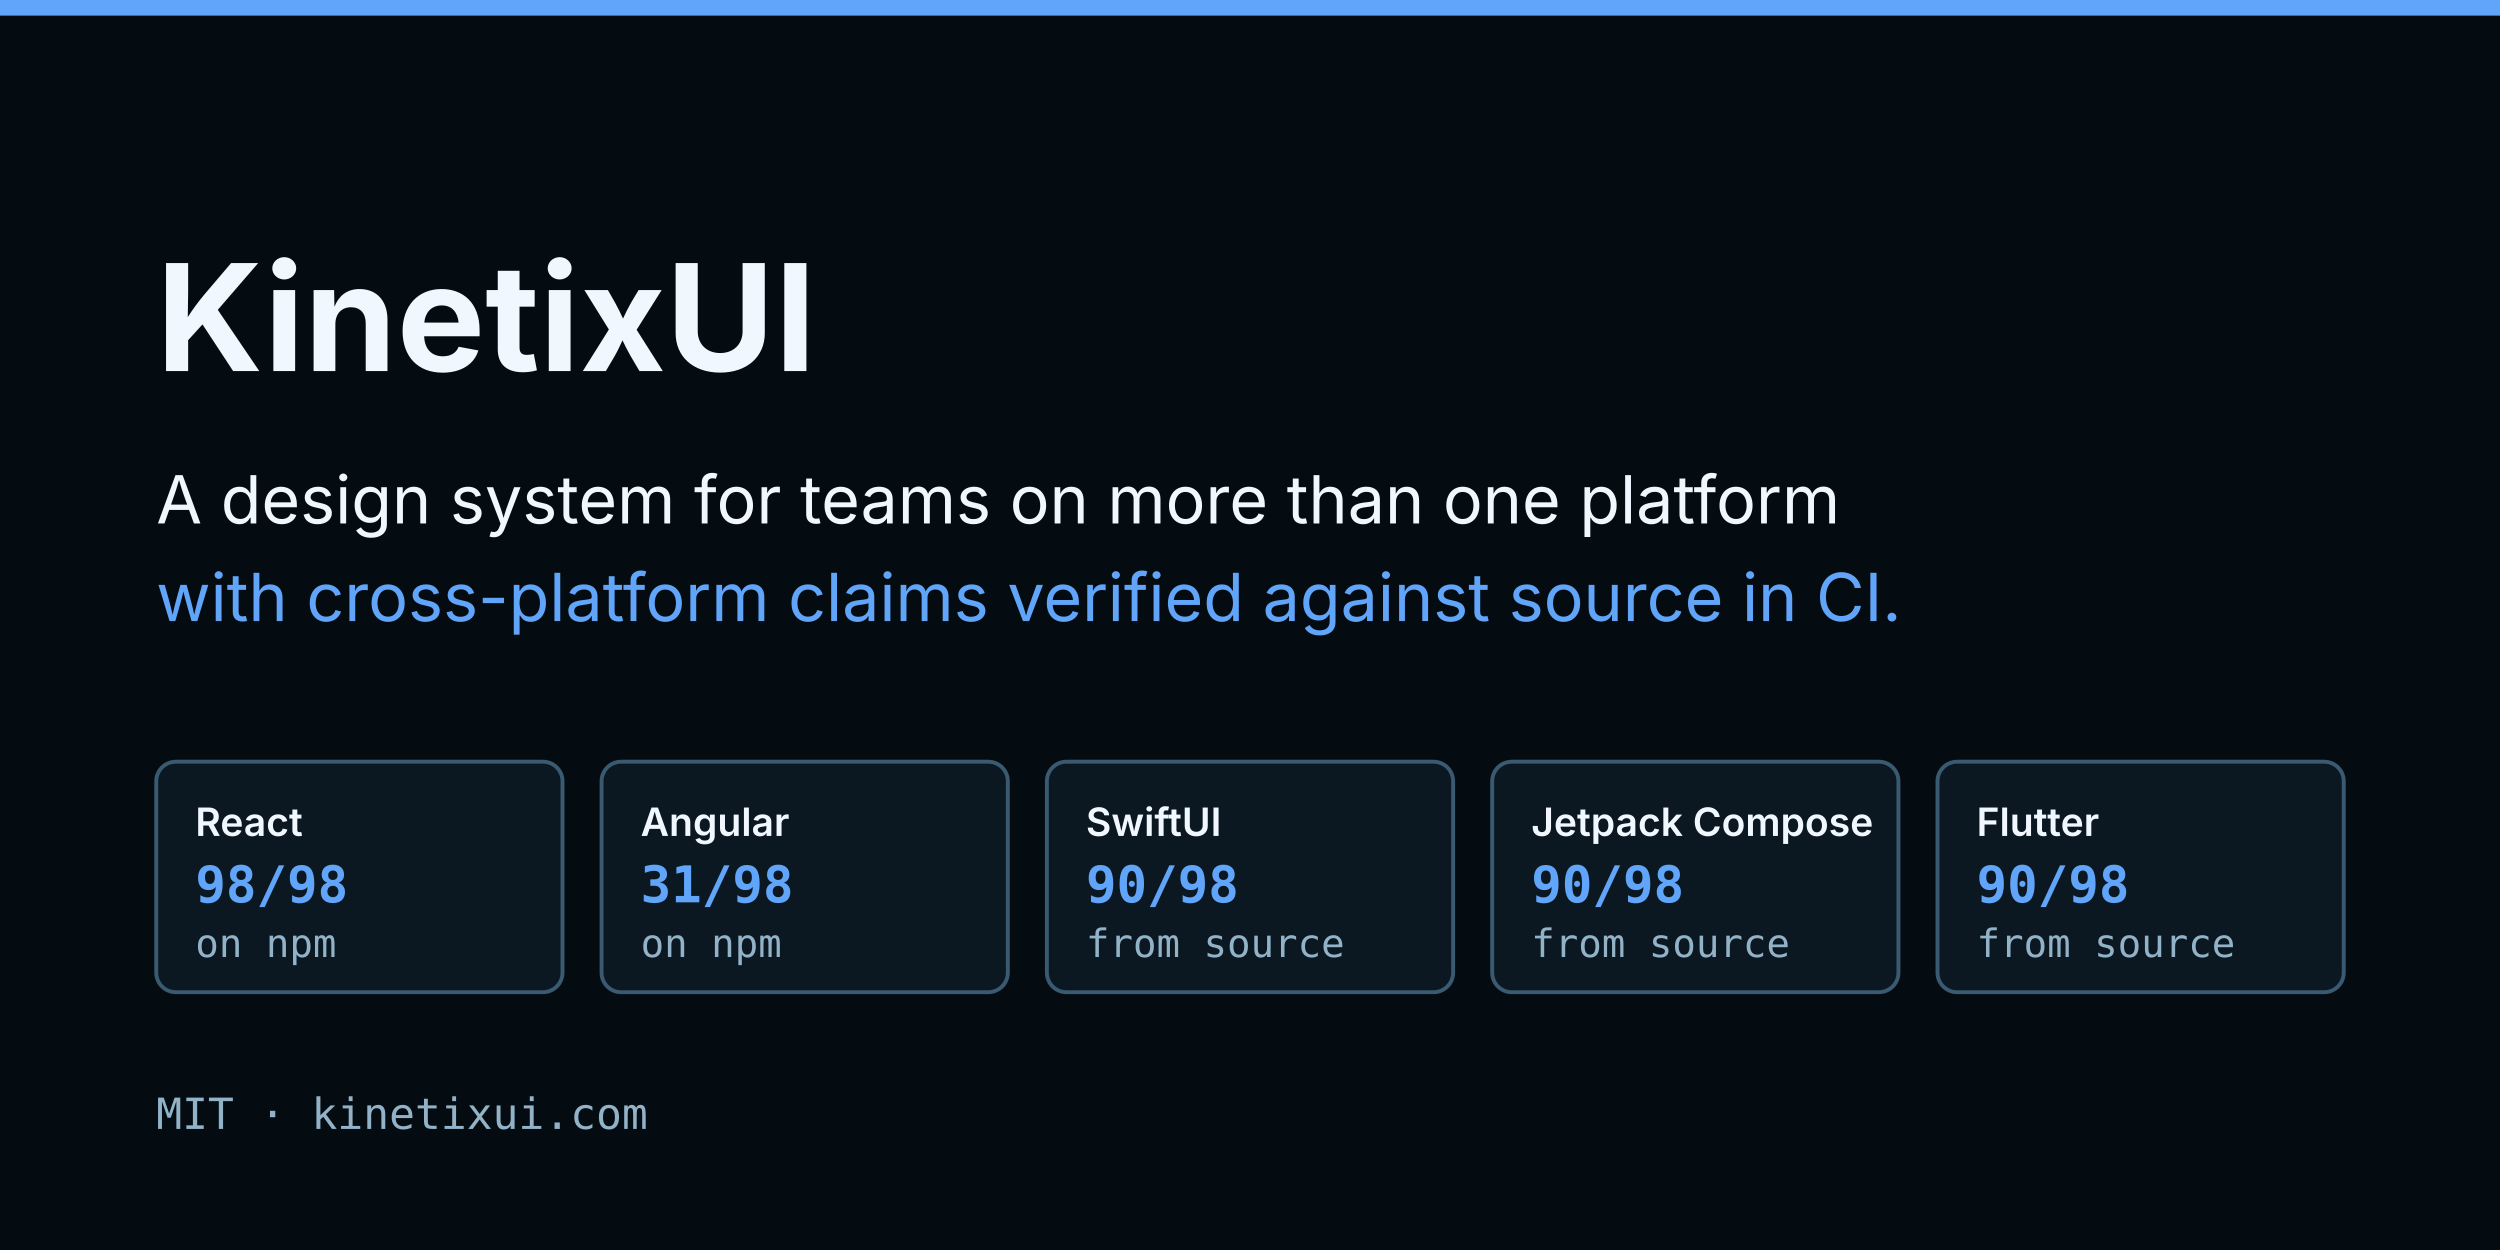
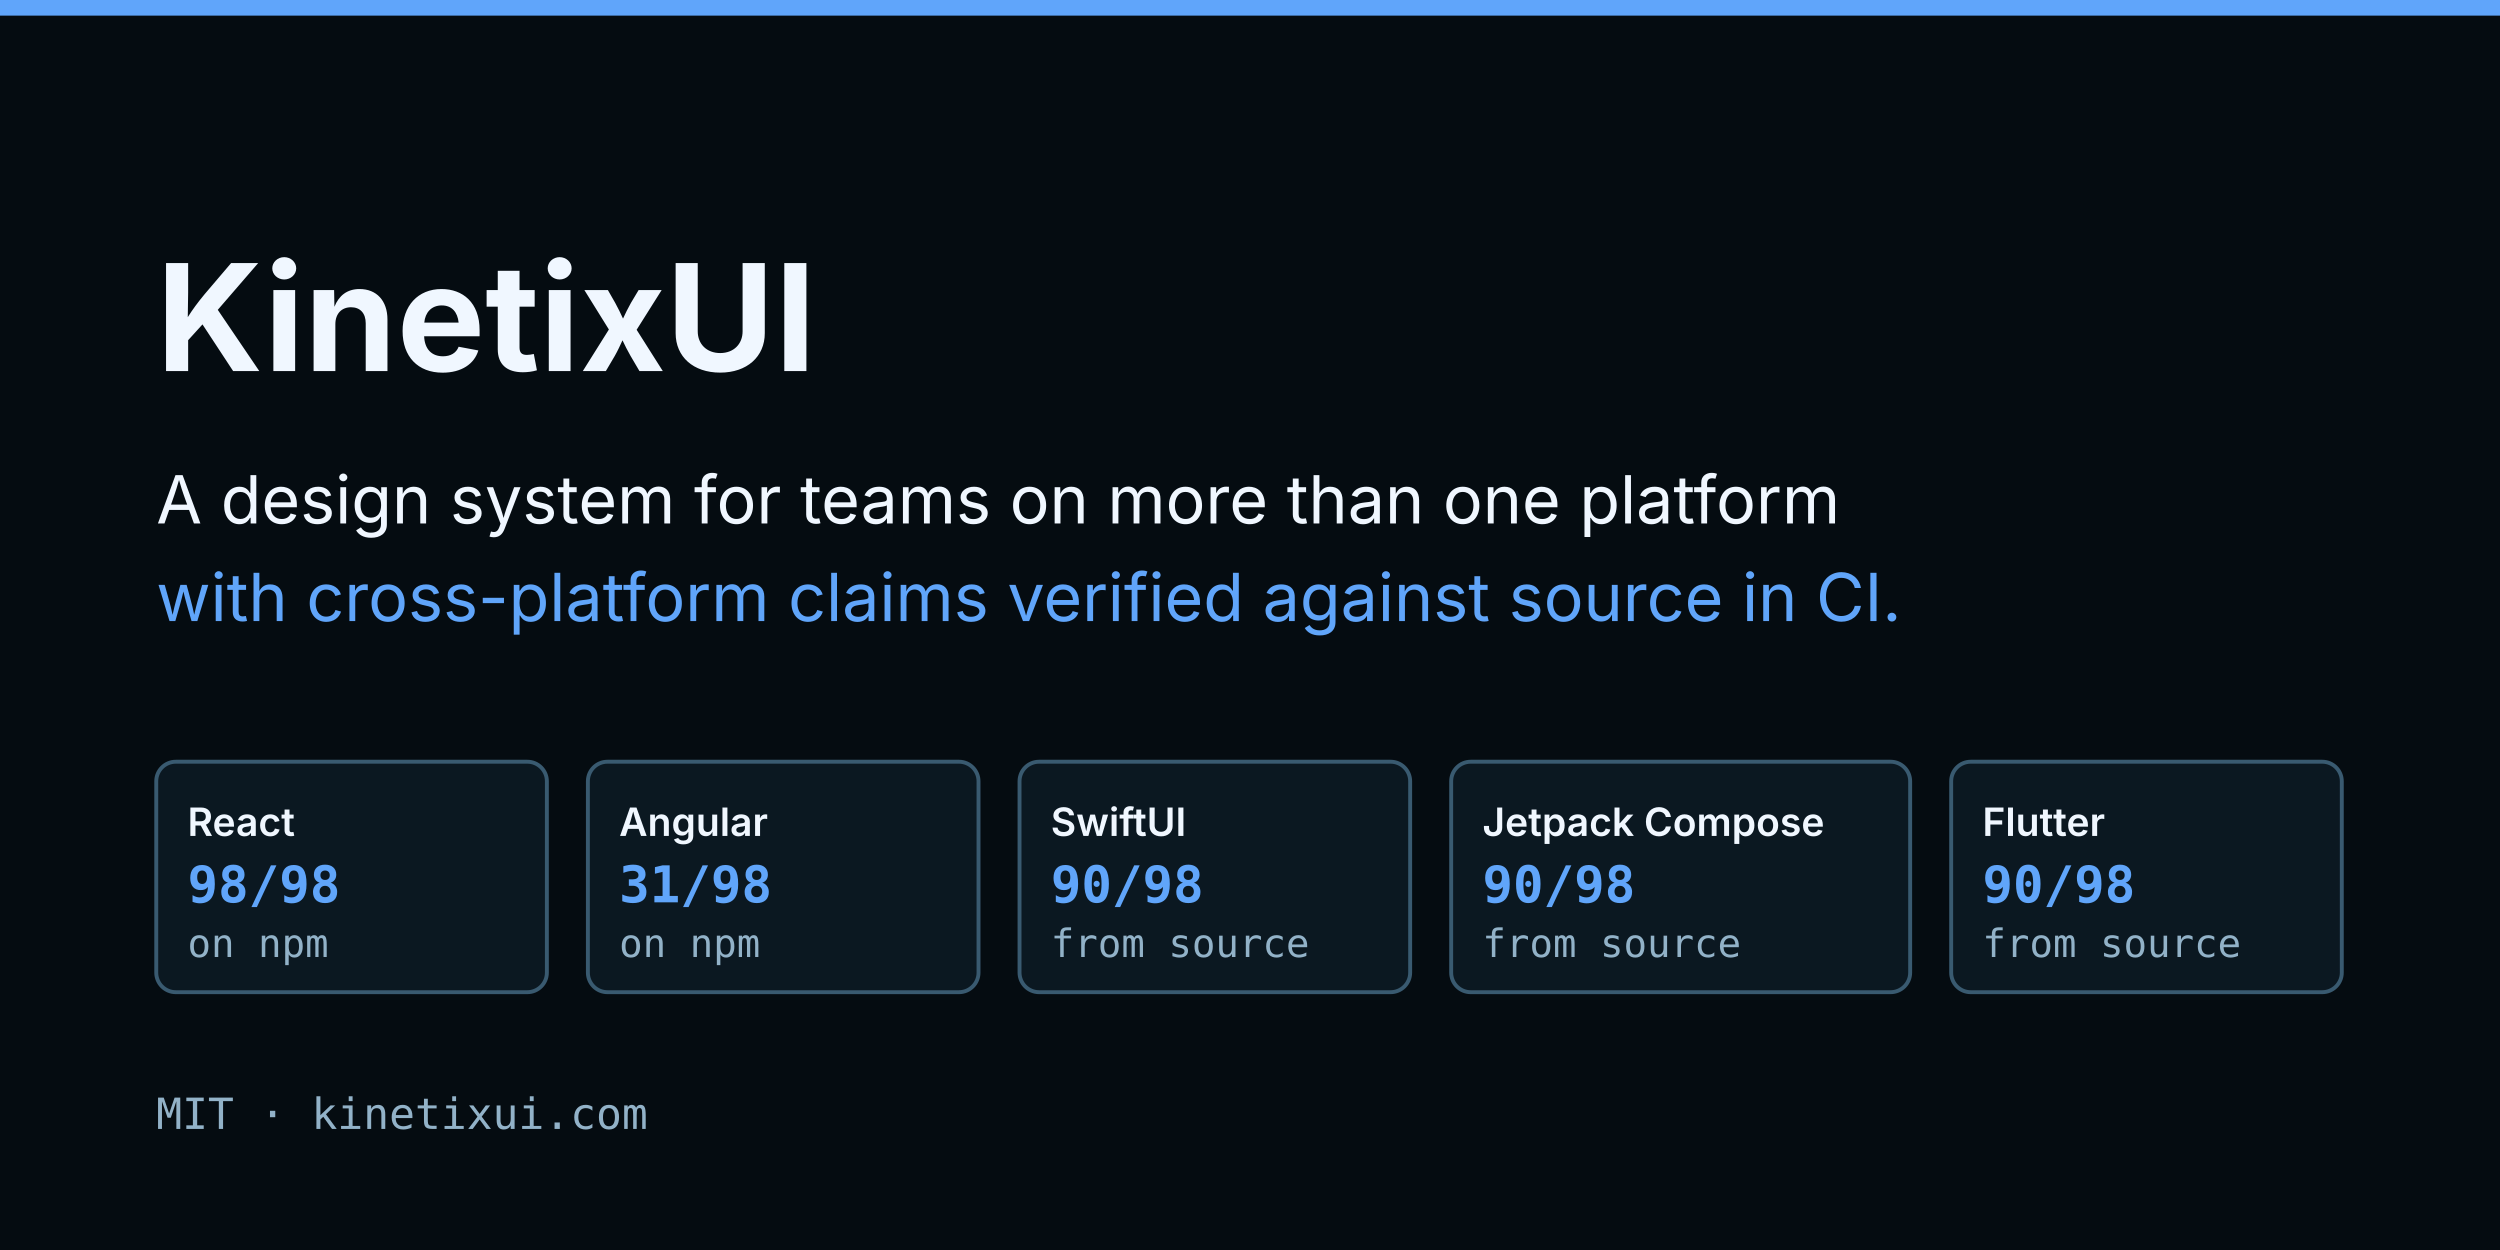
<svg xmlns="http://www.w3.org/2000/svg" width="1280" height="640" viewBox="0 0 1280 640" font-family="Inter, ui-sans-serif, system-ui, sans-serif">
  <rect width="1280" height="640" fill="#050c11" />
  <rect x="0" y="0" width="1280" height="8" fill="#60a5fa" />
  <text x="80" y="190" font-size="76" font-weight="700" fill="#f0f7ff" font-family="Inter, ui-sans-serif, system-ui, sans-serif" text-anchor="start" opacity="1">KinetixUI</text>
  <text x="80" y="268" font-size="34" font-weight="400" fill="#f0f7ff" font-family="Inter, ui-sans-serif, system-ui, sans-serif" text-anchor="start" opacity="1">A design system for teams on more than one platform</text>
  <text x="80" y="318" font-size="34" font-weight="400" fill="#60a5fa" font-family="Inter, ui-sans-serif, system-ui, sans-serif" text-anchor="start" opacity="1">with cross-platform claims verified against source in CI.</text>
-   <rect x="80" y="390" width="208" height="118" rx="10" fill="#0b1821" stroke="#395a70" stroke-width="2" opacity="1" />
-   <text x="100" y="428" font-size="20" font-weight="600" fill="#f0f7ff" font-family="Inter, ui-sans-serif, system-ui, sans-serif" text-anchor="start" opacity="1">React</text>
-   <text x="100" y="462" font-size="26" font-weight="700" fill="#60a5fa" font-family="ui-monospace, SFMono-Regular, Menlo, monospace" text-anchor="start" opacity="1">98/98</text>
-   <text x="100" y="490" font-size="20" font-weight="400" fill="#92b2c8" font-family="ui-monospace, SFMono-Regular, Menlo, monospace" text-anchor="start" opacity="1">on npm</text>
-   <rect x="308" y="390" width="208" height="118" rx="10" fill="#0b1821" stroke="#395a70" stroke-width="2" opacity="1" />
-   <text x="328" y="428" font-size="20" font-weight="600" fill="#f0f7ff" font-family="Inter, ui-sans-serif, system-ui, sans-serif" text-anchor="start" opacity="1">Angular</text>
-   <text x="328" y="462" font-size="26" font-weight="700" fill="#60a5fa" font-family="ui-monospace, SFMono-Regular, Menlo, monospace" text-anchor="start" opacity="1">31/98</text>
-   <text x="328" y="490" font-size="20" font-weight="400" fill="#92b2c8" font-family="ui-monospace, SFMono-Regular, Menlo, monospace" text-anchor="start" opacity="1">on npm</text>
-   <rect x="536" y="390" width="208" height="118" rx="10" fill="#0b1821" stroke="#395a70" stroke-width="2" opacity="1" />
-   <text x="556" y="428" font-size="20" font-weight="600" fill="#f0f7ff" font-family="Inter, ui-sans-serif, system-ui, sans-serif" text-anchor="start" opacity="1">SwiftUI</text>
-   <text x="556" y="462" font-size="26" font-weight="700" fill="#60a5fa" font-family="ui-monospace, SFMono-Regular, Menlo, monospace" text-anchor="start" opacity="1">90/98</text>
-   <text x="556" y="490" font-size="20" font-weight="400" fill="#92b2c8" font-family="ui-monospace, SFMono-Regular, Menlo, monospace" text-anchor="start" opacity="1">from source</text>
-   <rect x="764" y="390" width="208" height="118" rx="10" fill="#0b1821" stroke="#395a70" stroke-width="2" opacity="1" />
-   <text x="784" y="428" font-size="20" font-weight="600" fill="#f0f7ff" font-family="Inter, ui-sans-serif, system-ui, sans-serif" text-anchor="start" opacity="1">Jetpack Compose</text>
-   <text x="784" y="462" font-size="26" font-weight="700" fill="#60a5fa" font-family="ui-monospace, SFMono-Regular, Menlo, monospace" text-anchor="start" opacity="1">90/98</text>
-   <text x="784" y="490" font-size="20" font-weight="400" fill="#92b2c8" font-family="ui-monospace, SFMono-Regular, Menlo, monospace" text-anchor="start" opacity="1">from source</text>
-   <rect x="992" y="390" width="208" height="118" rx="10" fill="#0b1821" stroke="#395a70" stroke-width="2" opacity="1" />
-   <text x="1012" y="428" font-size="20" font-weight="600" fill="#f0f7ff" font-family="Inter, ui-sans-serif, system-ui, sans-serif" text-anchor="start" opacity="1">Flutter</text>
-   <text x="1012" y="462" font-size="26" font-weight="700" fill="#60a5fa" font-family="ui-monospace, SFMono-Regular, Menlo, monospace" text-anchor="start" opacity="1">90/98</text>
-   <text x="1012" y="490" font-size="20" font-weight="400" fill="#92b2c8" font-family="ui-monospace, SFMono-Regular, Menlo, monospace" text-anchor="start" opacity="1">from source</text>
+   <rect x="80" y="390" width="200" height="118" rx="10" fill="#0b1821" stroke="#395a70" stroke-width="2" opacity="1" />
+   <text x="96" y="428" font-size="20" font-weight="600" fill="#f0f7ff" font-family="Inter, ui-sans-serif, system-ui, sans-serif" text-anchor="start" opacity="1">React</text>
+   <text x="96" y="462" font-size="26" font-weight="700" fill="#60a5fa" font-family="ui-monospace, SFMono-Regular, Menlo, monospace" text-anchor="start" opacity="1">98/98</text>
+   <text x="96" y="490" font-size="20" font-weight="400" fill="#92b2c8" font-family="ui-monospace, SFMono-Regular, Menlo, monospace" text-anchor="start" opacity="1">on npm</text>
+   <rect x="301" y="390" width="200" height="118" rx="10" fill="#0b1821" stroke="#395a70" stroke-width="2" opacity="1" />
+   <text x="317" y="428" font-size="20" font-weight="600" fill="#f0f7ff" font-family="Inter, ui-sans-serif, system-ui, sans-serif" text-anchor="start" opacity="1">Angular</text>
+   <text x="317" y="462" font-size="26" font-weight="700" fill="#60a5fa" font-family="ui-monospace, SFMono-Regular, Menlo, monospace" text-anchor="start" opacity="1">31/98</text>
+   <text x="317" y="490" font-size="20" font-weight="400" fill="#92b2c8" font-family="ui-monospace, SFMono-Regular, Menlo, monospace" text-anchor="start" opacity="1">on npm</text>
+   <rect x="522" y="390" width="200" height="118" rx="10" fill="#0b1821" stroke="#395a70" stroke-width="2" opacity="1" />
+   <text x="538" y="428" font-size="20" font-weight="600" fill="#f0f7ff" font-family="Inter, ui-sans-serif, system-ui, sans-serif" text-anchor="start" opacity="1">SwiftUI</text>
+   <text x="538" y="462" font-size="26" font-weight="700" fill="#60a5fa" font-family="ui-monospace, SFMono-Regular, Menlo, monospace" text-anchor="start" opacity="1">90/98</text>
+   <text x="538" y="490" font-size="20" font-weight="400" fill="#92b2c8" font-family="ui-monospace, SFMono-Regular, Menlo, monospace" text-anchor="start" opacity="1">from source</text>
+   <rect x="743" y="390" width="235" height="118" rx="10" fill="#0b1821" stroke="#395a70" stroke-width="2" opacity="1" />
+   <text x="759" y="428" font-size="20" font-weight="600" fill="#f0f7ff" font-family="Inter, ui-sans-serif, system-ui, sans-serif" text-anchor="start" opacity="1">Jetpack Compose</text>
+   <text x="759" y="462" font-size="26" font-weight="700" fill="#60a5fa" font-family="ui-monospace, SFMono-Regular, Menlo, monospace" text-anchor="start" opacity="1">90/98</text>
+   <text x="759" y="490" font-size="20" font-weight="400" fill="#92b2c8" font-family="ui-monospace, SFMono-Regular, Menlo, monospace" text-anchor="start" opacity="1">from source</text>
+   <rect x="999" y="390" width="200" height="118" rx="10" fill="#0b1821" stroke="#395a70" stroke-width="2" opacity="1" />
+   <text x="1015" y="428" font-size="20" font-weight="600" fill="#f0f7ff" font-family="Inter, ui-sans-serif, system-ui, sans-serif" text-anchor="start" opacity="1">Flutter</text>
+   <text x="1015" y="462" font-size="26" font-weight="700" fill="#60a5fa" font-family="ui-monospace, SFMono-Regular, Menlo, monospace" text-anchor="start" opacity="1">90/98</text>
+   <text x="1015" y="490" font-size="20" font-weight="400" fill="#92b2c8" font-family="ui-monospace, SFMono-Regular, Menlo, monospace" text-anchor="start" opacity="1">from source</text>
  <text x="80" y="578" font-size="22" font-weight="400" fill="#92b2c8" font-family="ui-monospace, SFMono-Regular, Menlo, monospace" text-anchor="start" opacity="1">MIT · kinetixui.com</text>
</svg>
